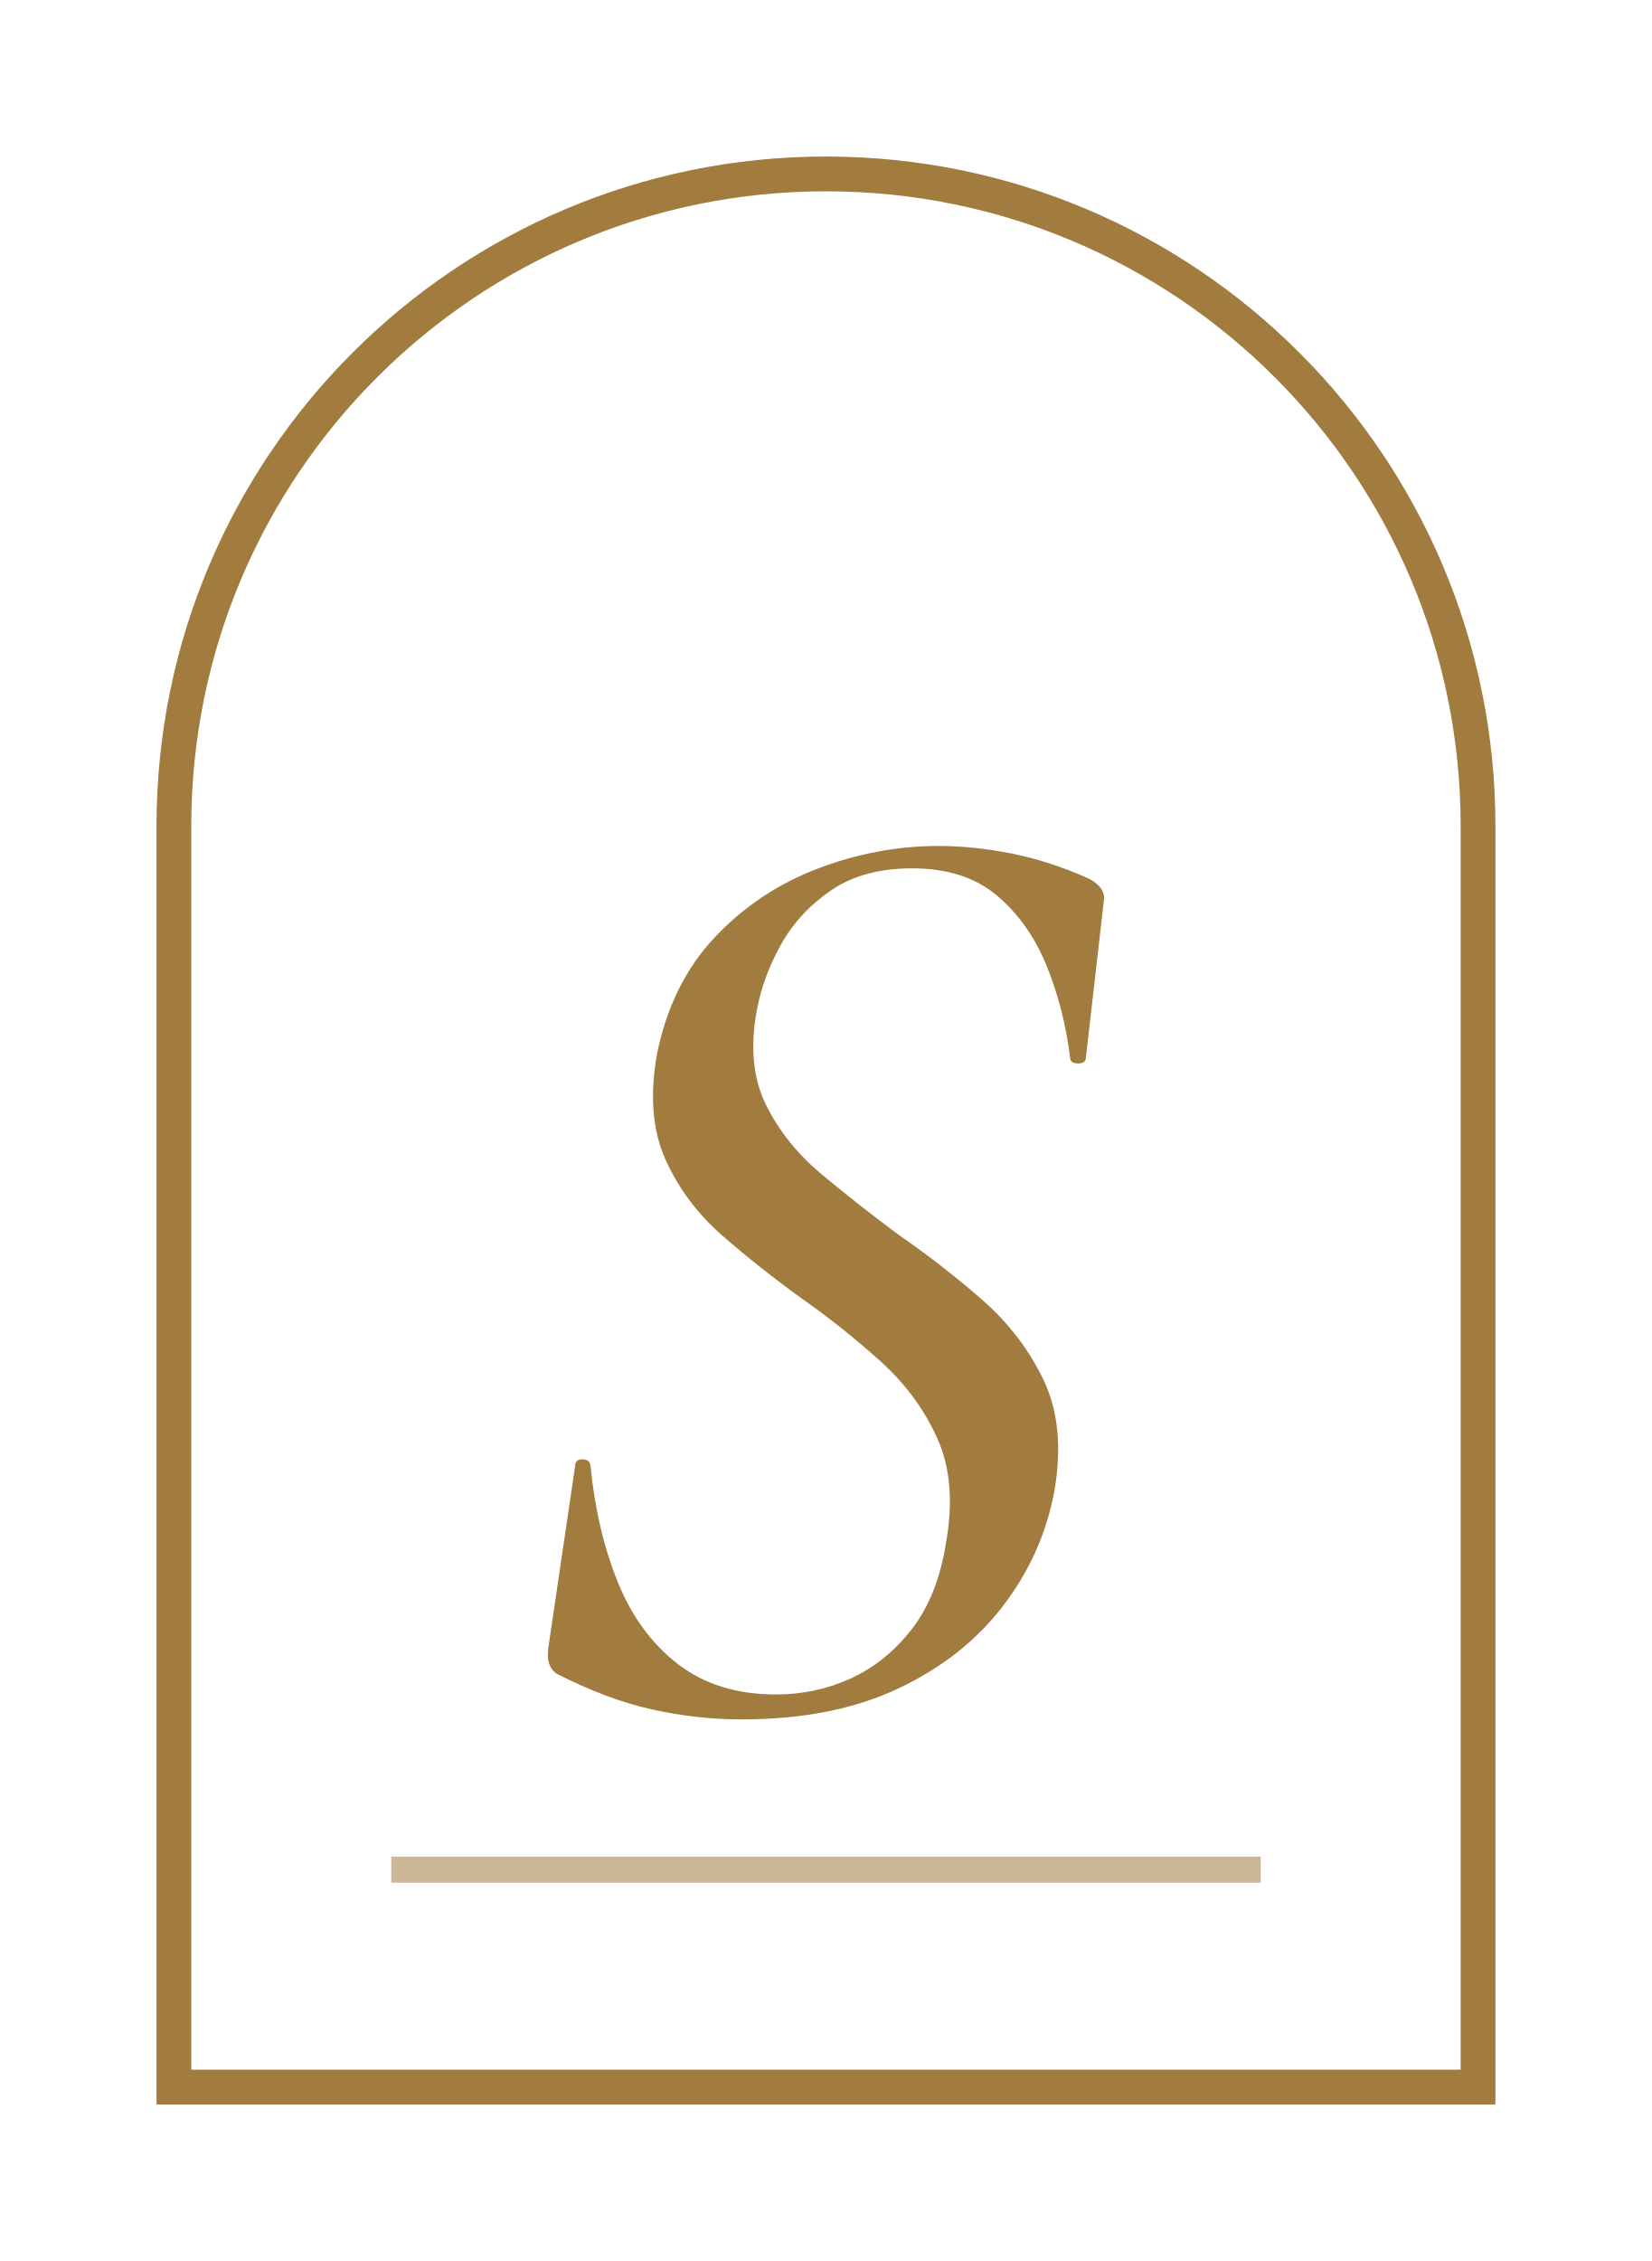
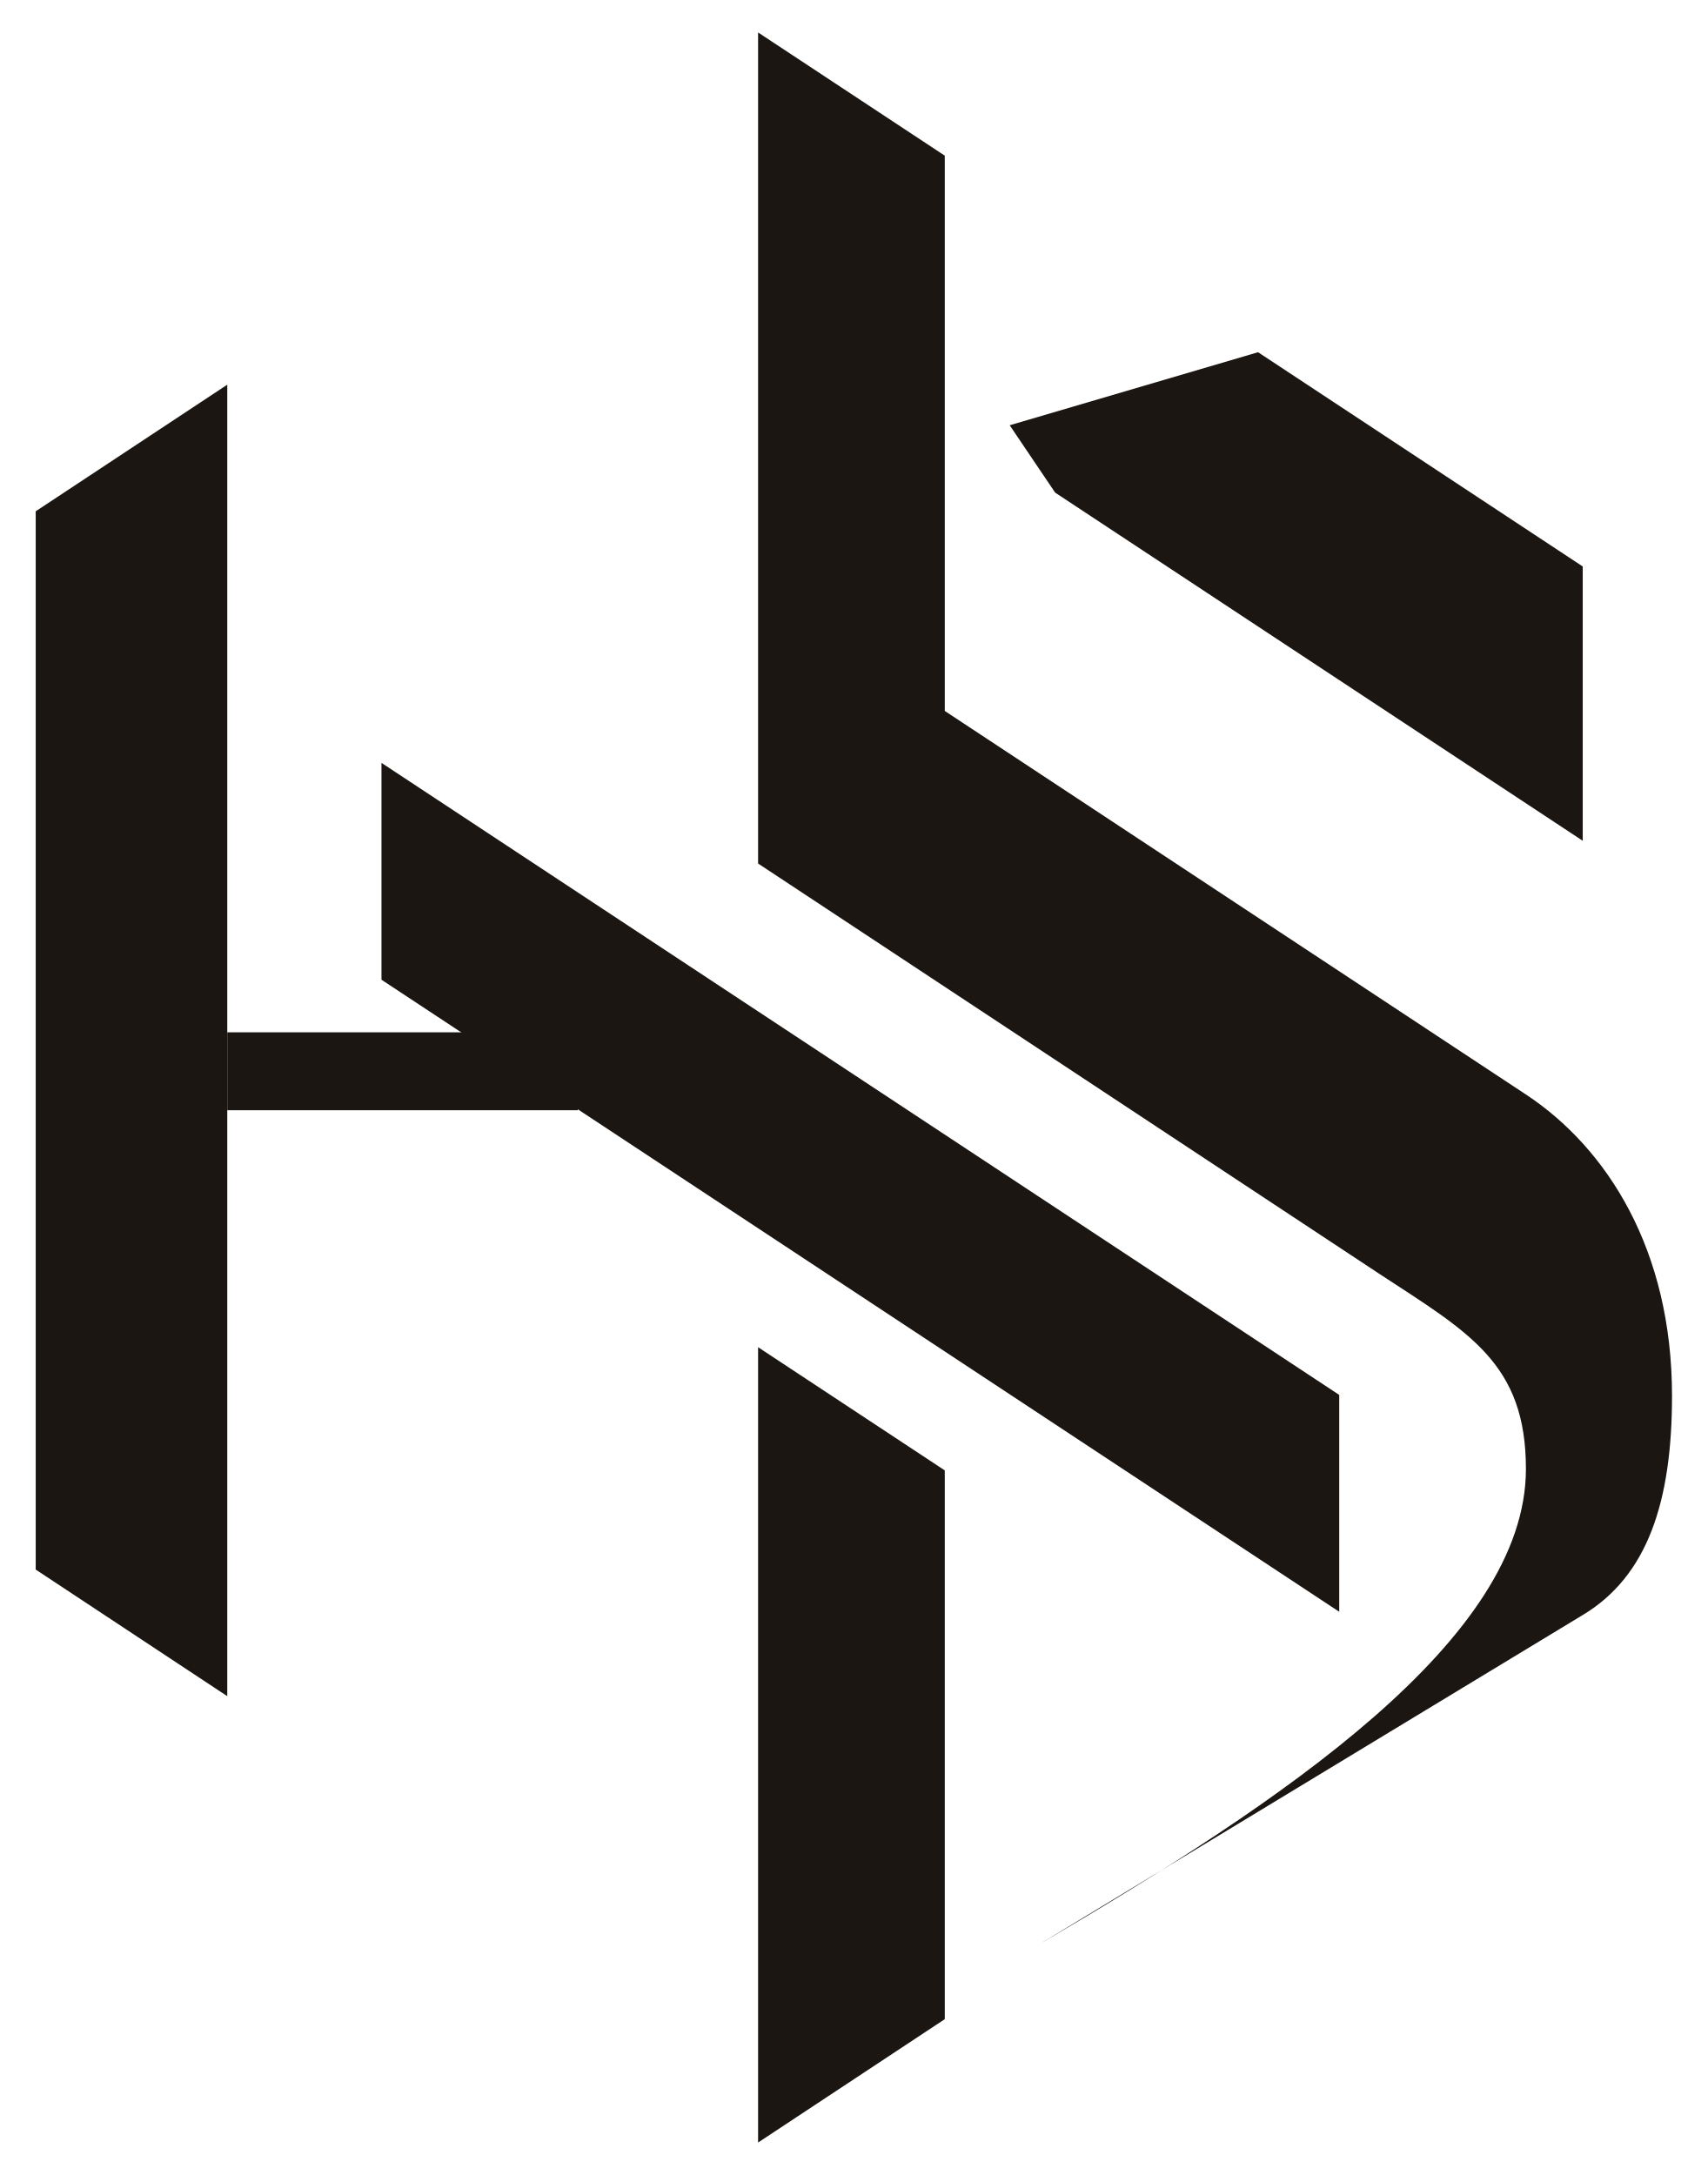
- <svg xmlns="http://www.w3.org/2000/svg" viewBox="-6 -6 76 104" role="img" aria-label="Stabile Advogados">
-   <path d="M2 90 V32 A30 30 0 0 1 62 32 V90 Z" fill="none" stroke="#A27C3F" stroke-width="1.6" />
-   <g stroke="#A27C3F" stroke-width="1.2" opacity=".55">
-     <path d="M12 80 H52" />
-   </g>
-   <path d="M28.128 73.088Q26.039 73.088 23.97 72.623Q21.9 72.158 19.597 70.98Q19.349 70.794 19.259 70.515Q19.169 70.236 19.225 69.802L20.459 61.435Q20.459 61.125 20.8 61.125Q21.141 61.125 21.169 61.435Q21.463 64.417 22.431 66.793Q23.398 69.17 25.205 70.555Q27.012 71.941 29.7 71.941Q31.532 71.941 33.149 71.2Q34.765 70.459 35.951 68.931Q37.137 67.403 37.521 64.975Q38.024 62.167 37.125 60.166Q36.226 58.165 34.514 56.621Q32.803 55.077 30.875 53.719Q28.953 52.334 27.237 50.838Q25.521 49.342 24.622 47.347Q23.723 45.352 24.219 42.522Q24.867 39.27 26.856 37.145Q28.844 35.02 31.588 33.966Q34.331 32.912 37.193 32.912Q38.765 32.912 40.505 33.253Q42.246 33.594 44.066 34.4Q44.899 34.834 44.782 35.454L43.954 42.696Q43.926 42.916 43.596 42.916Q43.266 42.916 43.238 42.696Q42.959 40.395 42.142 38.404Q41.325 36.412 39.846 35.177Q38.368 33.941 35.962 33.941Q33.727 33.941 32.248 34.946Q30.77 35.95 29.934 37.443Q29.099 38.935 28.817 40.482Q28.349 43.002 29.234 44.804Q30.119 46.605 31.782 47.997Q33.445 49.388 35.311 50.774Q37.357 52.188 39.183 53.784Q41.009 55.381 42.012 57.479Q43.015 59.578 42.519 62.526Q41.995 65.434 40.172 67.835Q38.349 70.236 35.337 71.662Q32.326 73.088 28.128 73.088Z" fill="#A27C3F" />
+ <svg xmlns="http://www.w3.org/2000/svg" viewBox="0 0 1052 1340" fill="#1B1612" role="img" aria-label="Stabile Advogados">
+   <path d="M22 315 L140 237 L140 1045 L22 967 Z" />
+   <path d="M140 636 L356 636 L356 684 L140 684 Z" />
+   <path d="M235 470 L825 859.4 L825 993 L235 603.6 Z" />
+   <path d="M467 20 L582 95.9 L582 438 L940 674.3            C990 707.3 1030 770 1030 860            C1030 925 1015 971 975 995            L640 1198            C790 1110 940 1010 940 905            C940 840 905 821 850 785            L467 532 Z" />
+   <path d="M467 830 L582 905.9 L582 1244 L467 1320 Z" />
+   <path d="M622 262 L775 217 L975 349 L975 518 L650 303.5 Z" />
</svg>
